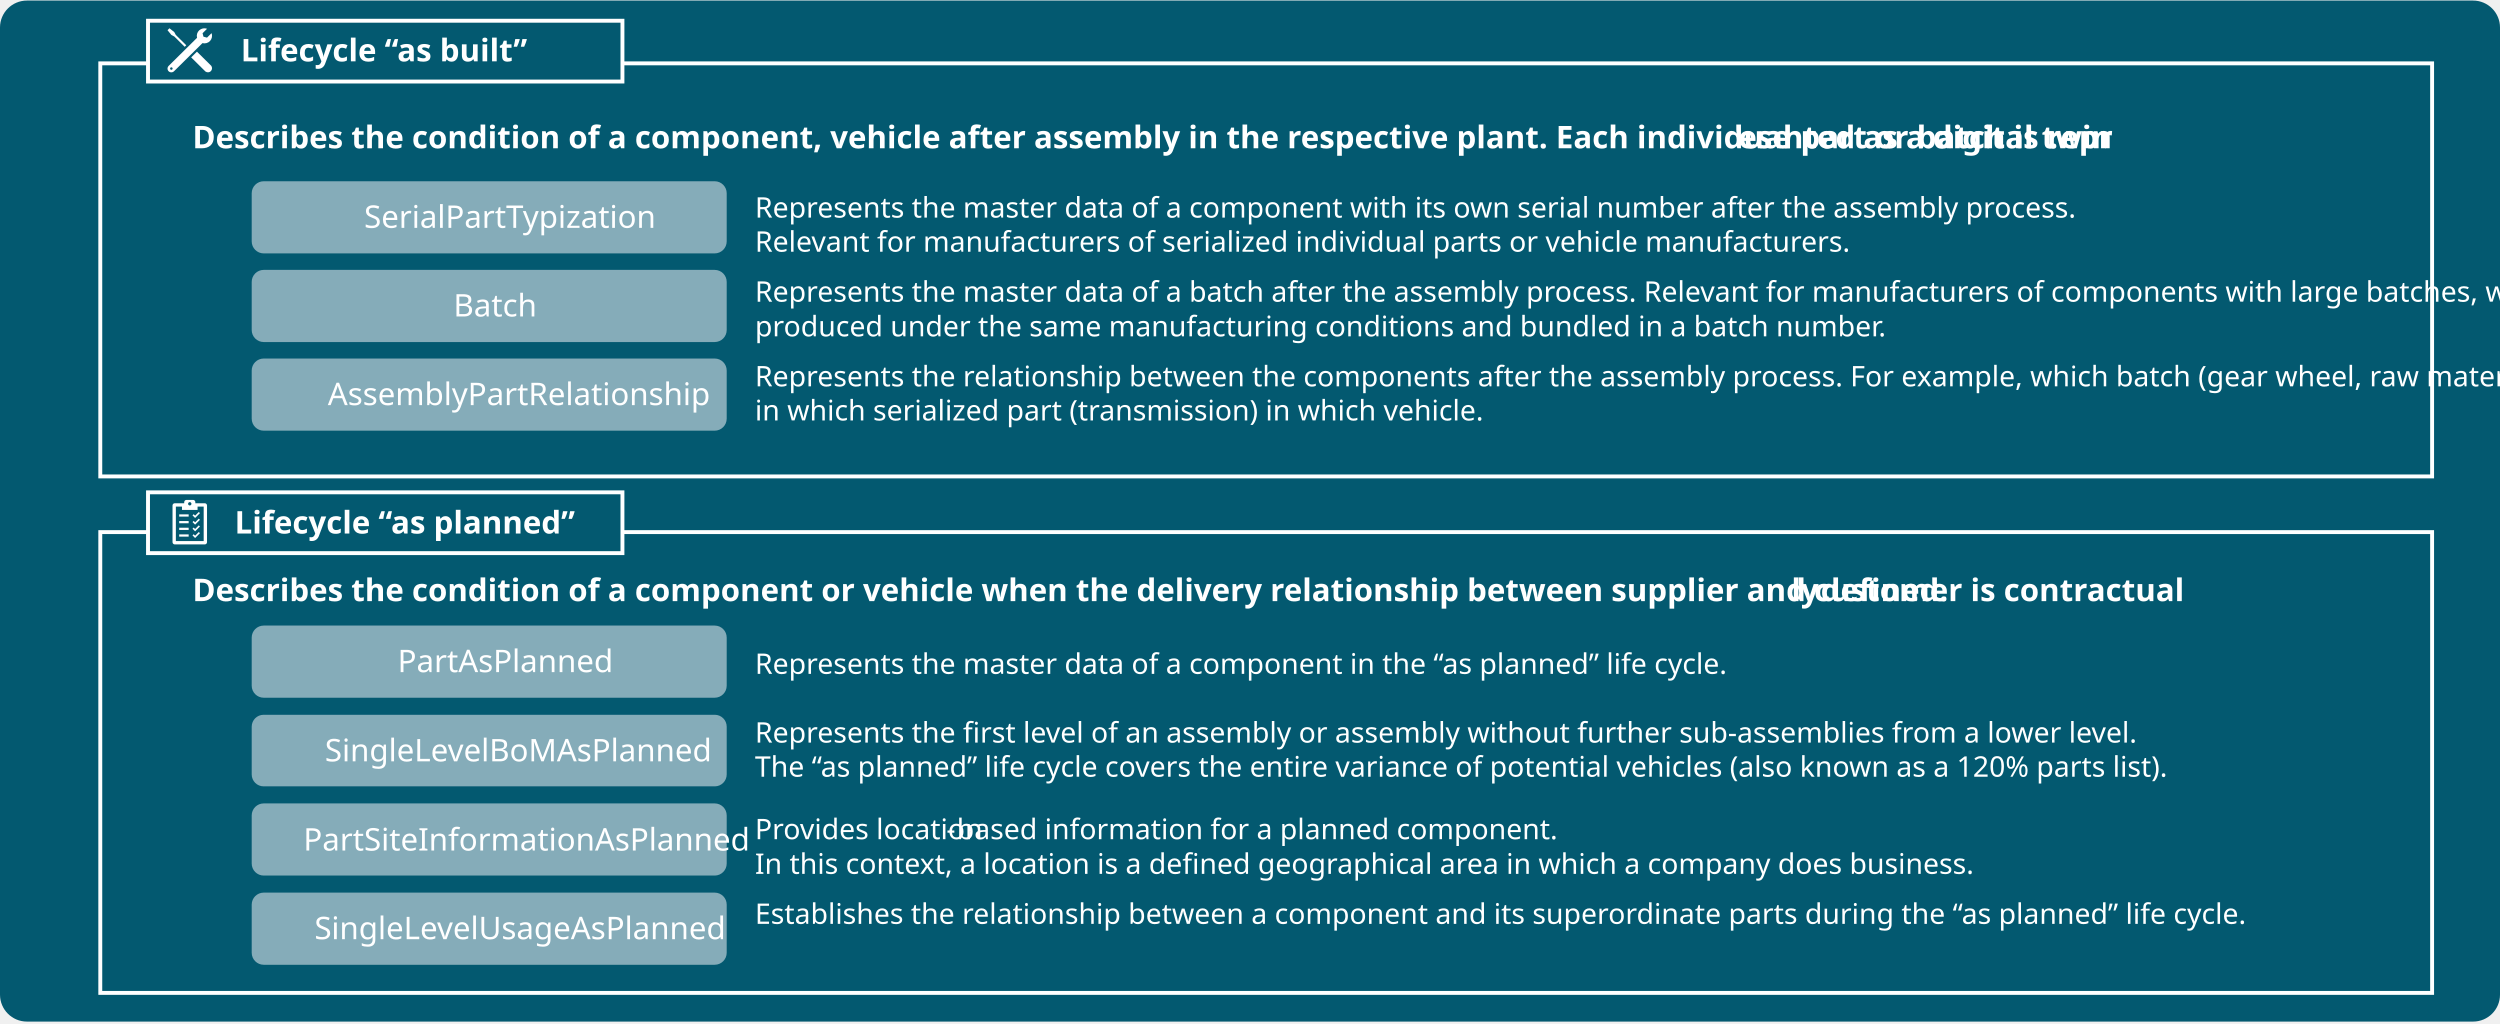
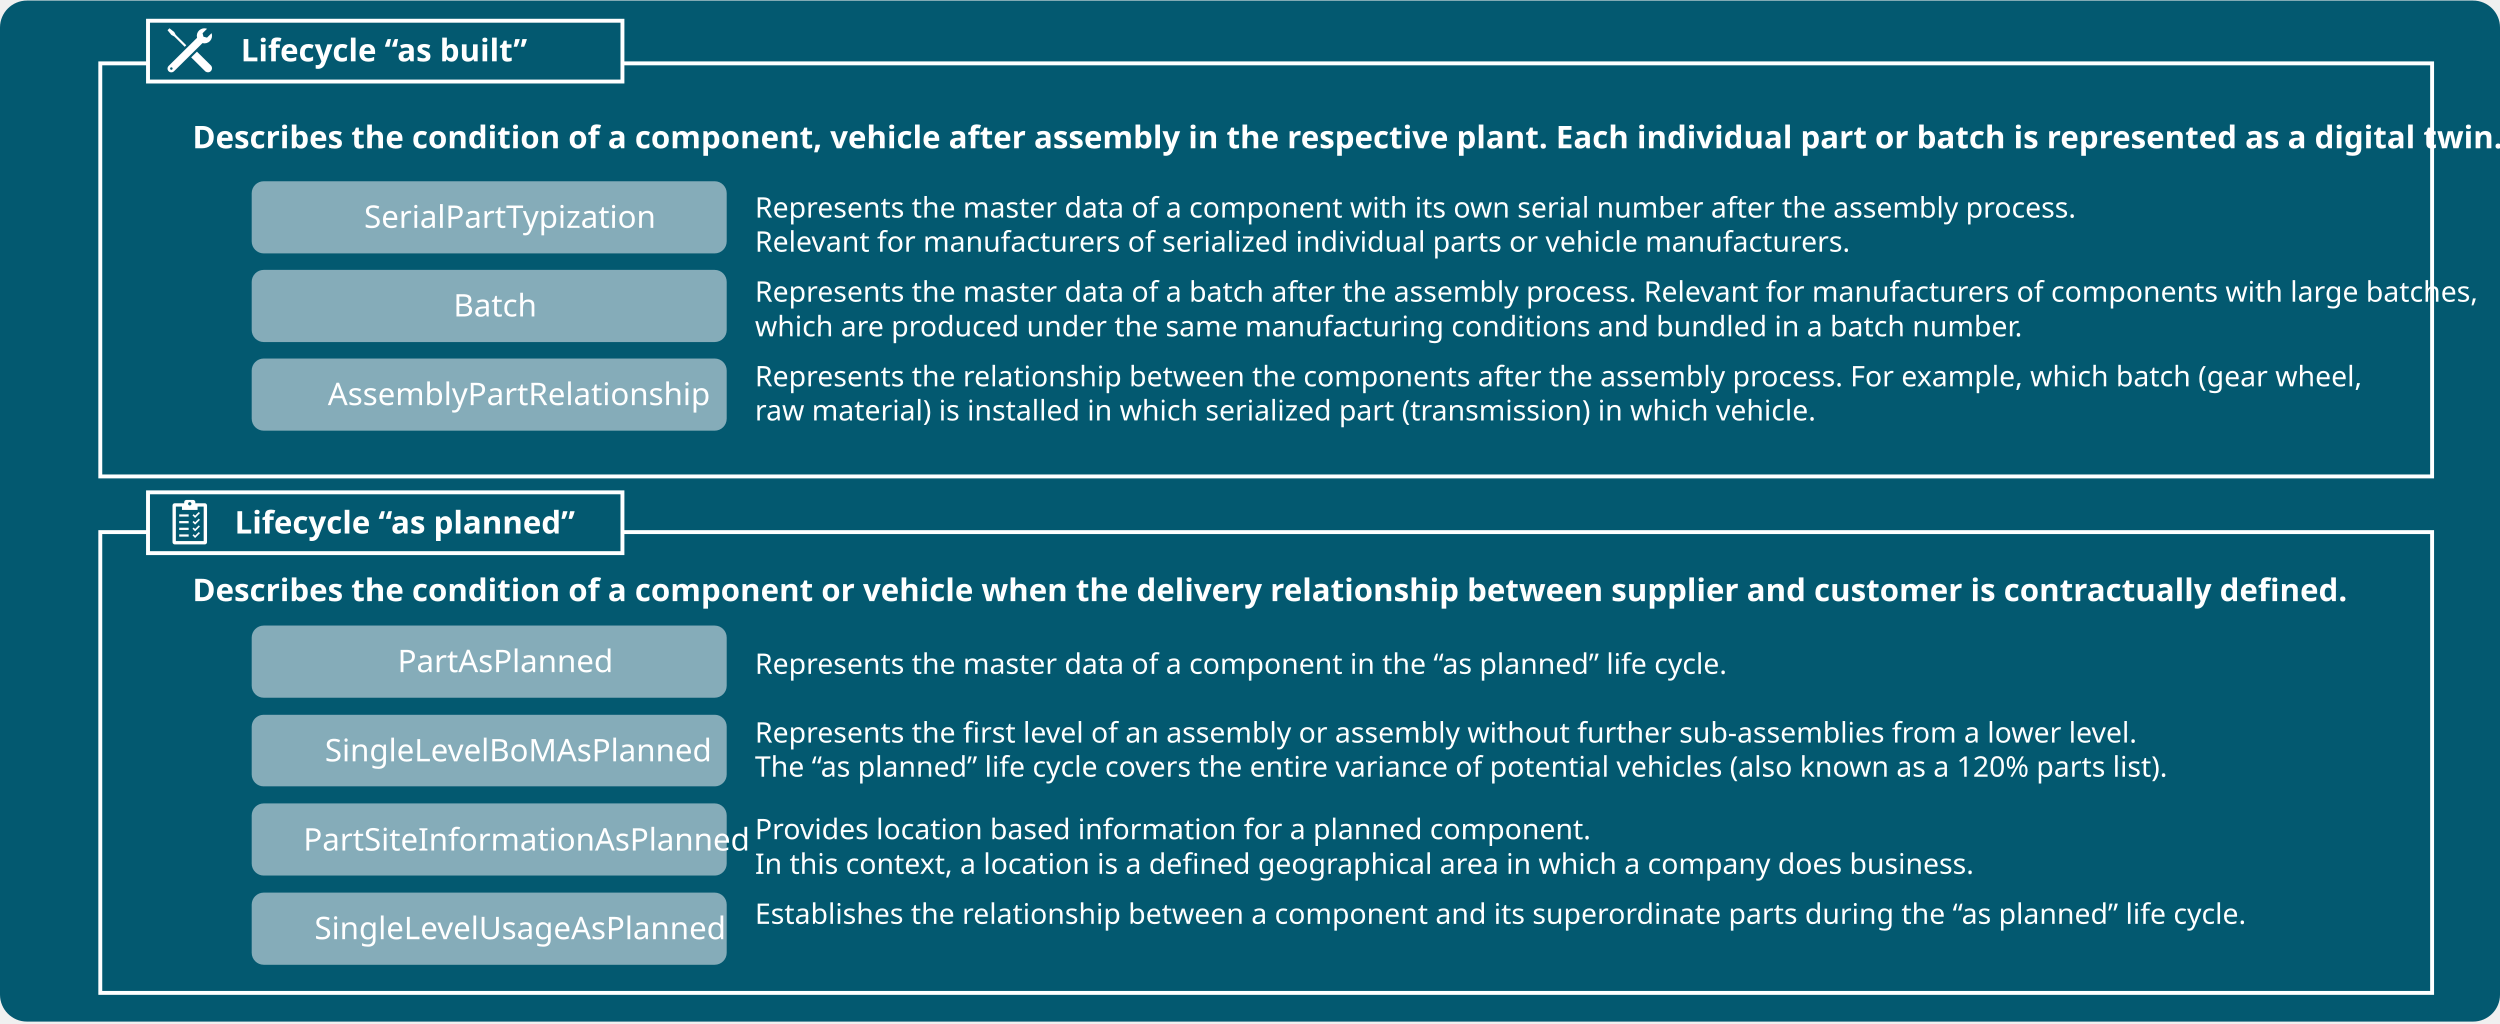
<svg xmlns="http://www.w3.org/2000/svg" width="4400" height="1801" xml:space="preserve" overflow="hidden">
  <g transform="matrix(1 0 0 1 0 -412)">
-     <path d="M0 460.407C-8.75279e-15 434.225 21.225 413 47.407 413L4352.59 413C4378.78 413 4400 434.225 4400 460.407L4400 2162.59C4400 2188.78 4378.78 2210 4352.59 2210L47.407 2210C21.225 2210 0 2188.78 0 2162.59Z" fill="#035970" fill-rule="evenodd" fill-opacity="1" />
-     <text fill="#FFFFFF" fill-opacity="1" font-family="BMWGroupTN Condensed,BMWGroupTN Condensed_MSFontService,sans-serif" font-style="normal" font-variant="normal" font-weight="700" font-stretch="normal" font-size="55" text-anchor="start" direction="ltr" writing-mode="lr-tb" unicode-bidi="normal" text-decoration="none" transform="matrix(1 0 0 1 338.69 673)">Describes the condition of a component, vehicle after assembly in the respective plant. Each individual part or batch is repr</text>
-     <text fill="#FFFFFF" fill-opacity="1" font-family="BMWGroupTN Condensed,BMWGroupTN Condensed_MSFontService,sans-serif" font-style="normal" font-variant="normal" font-weight="700" font-stretch="normal" font-size="55" text-anchor="start" direction="ltr" writing-mode="lr-tb" unicode-bidi="normal" text-decoration="none" transform="matrix(1 0 0 1 3059.47 673)">ese</text>
-     <text fill="#FFFFFF" fill-opacity="1" font-family="BMWGroupTN Condensed,BMWGroupTN Condensed_MSFontService,sans-serif" font-style="normal" font-variant="normal" font-weight="700" font-stretch="normal" font-size="55" text-anchor="start" direction="ltr" writing-mode="lr-tb" unicode-bidi="normal" text-decoration="none" transform="matrix(1 0 0 1 3137.96 673)">nted as a digital twin</text>
-     <text fill="#FFFFFF" fill-opacity="1" font-family="BMWGroupTN Condensed,BMWGroupTN Condensed_MSFontService,sans-serif" font-style="normal" font-variant="normal" font-weight="700" font-stretch="normal" font-size="55" text-anchor="start" direction="ltr" writing-mode="lr-tb" unicode-bidi="normal" text-decoration="none" transform="matrix(1 0 0 1 3606.61 673)">.</text>
-     <text fill="#FFFFFF" fill-opacity="1" font-family="Symbol,Symbol_MSFontService,sans-serif" font-style="normal" font-variant="normal" font-weight="400" font-stretch="normal" font-size="37" text-anchor="start" direction="ltr" writing-mode="lr-tb" unicode-bidi="normal" text-decoration="none" transform="matrix(1 0 0 1 503.69 795)"></text>
-     <text fill="#FFFFFF" fill-opacity="1" font-family="BMWGroupTN Condensed,BMWGroupTN Condensed_MSFontService,sans-serif" font-style="normal" font-variant="normal" font-weight="400" font-stretch="normal" font-size="50" text-anchor="start" direction="ltr" writing-mode="lr-tb" unicode-bidi="normal" text-decoration="none" transform="matrix(1 0 0 1 1328.69 795)">Represents the master data of a component with its own serial number after the assembly process. </text>
-     <text fill="#FFFFFF" fill-opacity="1" font-family="BMWGroupTN Condensed,BMWGroupTN Condensed_MSFontService,sans-serif" font-style="normal" font-variant="normal" font-weight="400" font-stretch="normal" font-size="50" text-anchor="start" direction="ltr" writing-mode="lr-tb" unicode-bidi="normal" text-decoration="none" transform="matrix(1 0 0 1 1328.69 855)">Relevant for manufacturers of serialized individual parts or vehicle manufacturers.</text>
-     <text fill="#FFFFFF" fill-opacity="1" font-family="Symbol,Symbol_MSFontService,sans-serif" font-style="normal" font-variant="normal" font-weight="400" font-stretch="normal" font-size="50" text-anchor="start" direction="ltr" writing-mode="lr-tb" unicode-bidi="normal" text-decoration="none" transform="matrix(1 0 0 1 503.69 943)"></text>
-     <text fill="#FFFFFF" fill-opacity="1" font-family="BMWGroupTN Condensed,BMWGroupTN Condensed_MSFontService,sans-serif" font-style="normal" font-variant="normal" font-weight="400" font-stretch="normal" font-size="50" text-anchor="start" direction="ltr" writing-mode="lr-tb" unicode-bidi="normal" text-decoration="none" transform="matrix(1 0 0 1 1328.69 943)">Represents the master data of a batch after the assembly process. Relevant for manufacturers of components with large batches, which are </text>
-     <text fill="#FFFFFF" fill-opacity="1" font-family="BMWGroupTN Condensed,BMWGroupTN Condensed_MSFontService,sans-serif" font-style="normal" font-variant="normal" font-weight="400" font-stretch="normal" font-size="50" text-anchor="start" direction="ltr" writing-mode="lr-tb" unicode-bidi="normal" text-decoration="none" transform="matrix(1 0 0 1 1328.69 1004)">produced under the same manufacturing conditions and bundled in a batch number.</text>
-     <text fill="#FFFFFF" fill-opacity="1" font-family="Symbol,Symbol_MSFontService,sans-serif" font-style="normal" font-variant="normal" font-weight="400" font-stretch="normal" font-size="50" text-anchor="start" direction="ltr" writing-mode="lr-tb" unicode-bidi="normal" text-decoration="none" transform="matrix(1 0 0 1 503.69 1092)"></text>
-     <text fill="#FFFFFF" fill-opacity="1" font-family="BMWGroupTN Condensed,BMWGroupTN Condensed_MSFontService,sans-serif" font-style="normal" font-variant="normal" font-weight="400" font-stretch="normal" font-size="50" text-anchor="start" direction="ltr" writing-mode="lr-tb" unicode-bidi="normal" text-decoration="none" transform="matrix(1 0 0 1 1328.69 1092)">Represents the relationship between the components after the assembly process. For example, which batch (gear wheel, raw material) is installed </text>
-     <text fill="#FFFFFF" fill-opacity="1" font-family="BMWGroupTN Condensed,BMWGroupTN Condensed_MSFontService,sans-serif" font-style="normal" font-variant="normal" font-weight="400" font-stretch="normal" font-size="50" text-anchor="start" direction="ltr" writing-mode="lr-tb" unicode-bidi="normal" text-decoration="none" transform="matrix(1 0 0 1 1328.69 1152)">in which serialized part (transmission) in which vehicle.</text>
-     <text fill="#FFFFFF" fill-opacity="1" font-family="BMWGroupTN Condensed,BMWGroupTN Condensed_MSFontService,sans-serif" font-style="normal" font-variant="normal" font-weight="700" font-stretch="normal" font-size="55" text-anchor="start" direction="ltr" writing-mode="lr-tb" unicode-bidi="normal" text-decoration="none" transform="matrix(1 0 0 1 338.69 1470)">Describes the condition of a component or vehicle when the delivery relationship between supplier and customer is contractual</text>
-     <text fill="#FFFFFF" fill-opacity="1" font-family="BMWGroupTN Condensed,BMWGroupTN Condensed_MSFontService,sans-serif" font-style="normal" font-variant="normal" font-weight="700" font-stretch="normal" font-size="55" text-anchor="start" direction="ltr" writing-mode="lr-tb" unicode-bidi="normal" text-decoration="none" transform="matrix(1 0 0 1 3152.86 1470)">ly </text>
-     <text fill="#FFFFFF" fill-opacity="1" font-family="BMWGroupTN Condensed,BMWGroupTN Condensed_MSFontService,sans-serif" font-style="normal" font-variant="normal" font-weight="700" font-stretch="normal" font-size="55" text-anchor="start" direction="ltr" writing-mode="lr-tb" unicode-bidi="normal" text-decoration="none" transform="matrix(1 0 0 1 3204.42 1470)">defined.</text>
-     <text fill="#FFFFFF" fill-opacity="1" font-family="Symbol,Symbol_MSFontService,sans-serif" font-style="normal" font-variant="normal" font-weight="400" font-stretch="normal" font-size="50" text-anchor="start" direction="ltr" writing-mode="lr-tb" unicode-bidi="normal" text-decoration="none" transform="matrix(1 0 0 1 503.69 1598)"></text>
-     <text fill="#FFFFFF" fill-opacity="1" font-family="BMWGroupTN Condensed,BMWGroupTN Condensed_MSFontService,sans-serif" font-style="normal" font-variant="normal" font-weight="400" font-stretch="normal" font-size="50" text-anchor="start" direction="ltr" writing-mode="lr-tb" unicode-bidi="normal" text-decoration="none" transform="matrix(1 0 0 1 1328.69 1598)">Represents the master data of a component in the “as planned” life cycle.</text>
-     <text fill="#FFFFFF" fill-opacity="1" font-family="Symbol,Symbol_MSFontService,sans-serif" font-style="normal" font-variant="normal" font-weight="400" font-stretch="normal" font-size="50" text-anchor="start" direction="ltr" writing-mode="lr-tb" unicode-bidi="normal" text-decoration="none" transform="matrix(1 0 0 1 503.69 1719)"></text>
-     <text fill="#FFFFFF" fill-opacity="1" font-family="BMWGroupTN Condensed,BMWGroupTN Condensed_MSFontService,sans-serif" font-style="normal" font-variant="normal" font-weight="400" font-stretch="normal" font-size="50" text-anchor="start" direction="ltr" writing-mode="lr-tb" unicode-bidi="normal" text-decoration="none" transform="matrix(1 0 0 1 1328.69 1719)">Represents the first level of an assembly or assembly without further sub-assemblies from a lower level. </text>
-     <text fill="#FFFFFF" fill-opacity="1" font-family="BMWGroupTN Condensed,BMWGroupTN Condensed_MSFontService,sans-serif" font-style="normal" font-variant="normal" font-weight="400" font-stretch="normal" font-size="50" text-anchor="start" direction="ltr" writing-mode="lr-tb" unicode-bidi="normal" text-decoration="none" transform="matrix(1 0 0 1 1328.69 1779)">The “as planned” life cycle covers the entire variance of potential vehicles (also known as a 120% parts list).</text>
-     <text fill="#FFFFFF" fill-opacity="1" font-family="Symbol,Symbol_MSFontService,sans-serif" font-style="normal" font-variant="normal" font-weight="400" font-stretch="normal" font-size="50" text-anchor="start" direction="ltr" writing-mode="lr-tb" unicode-bidi="normal" text-decoration="none" transform="matrix(1 0 0 1 503.69 1889)"></text>
-     <text fill="#FFFFFF" fill-opacity="1" font-family="BMWGroupTN Condensed,BMWGroupTN Condensed_MSFontService,sans-serif" font-style="normal" font-variant="normal" font-weight="400" font-stretch="normal" font-size="50" text-anchor="start" direction="ltr" writing-mode="lr-tb" unicode-bidi="normal" text-decoration="none" transform="matrix(1 0 0 1 1328.69 1889)">Provides location</text>
-     <text fill="#FFFFFF" fill-opacity="1" font-family="BMWGroupTN Condensed,BMWGroupTN Condensed_MSFontService,sans-serif" font-style="normal" font-variant="normal" font-weight="400" font-stretch="normal" font-size="50" text-anchor="start" direction="ltr" writing-mode="lr-tb" unicode-bidi="normal" text-decoration="none" transform="matrix(1 0 0 1 1665.56 1889)">-</text>
-     <text fill="#FFFFFF" fill-opacity="1" font-family="BMWGroupTN Condensed,BMWGroupTN Condensed_MSFontService,sans-serif" font-style="normal" font-variant="normal" font-weight="400" font-stretch="normal" font-size="50" text-anchor="start" direction="ltr" writing-mode="lr-tb" unicode-bidi="normal" text-decoration="none" transform="matrix(1 0 0 1 1683.9 1889)">based information for a planned component. </text>
-     <text fill="#FFFFFF" fill-opacity="1" font-family="BMWGroupTN Condensed,BMWGroupTN Condensed_MSFontService,sans-serif" font-style="normal" font-variant="normal" font-weight="400" font-stretch="normal" font-size="50" text-anchor="start" direction="ltr" writing-mode="lr-tb" unicode-bidi="normal" text-decoration="none" transform="matrix(1 0 0 1 1328.69 1950)">In this context, a location is a defined geographical area in which a company does business.</text>
-     <text fill="#FFFFFF" fill-opacity="1" font-family="Symbol,Symbol_MSFontService,sans-serif" font-style="normal" font-variant="normal" font-weight="400" font-stretch="normal" font-size="50" text-anchor="start" direction="ltr" writing-mode="lr-tb" unicode-bidi="normal" text-decoration="none" transform="matrix(1 0 0 1 503.69 2038)"></text>
-     <text fill="#FFFFFF" fill-opacity="1" font-family="BMWGroupTN Condensed,BMWGroupTN Condensed_MSFontService,sans-serif" font-style="normal" font-variant="normal" font-weight="400" font-stretch="normal" font-size="50" text-anchor="start" direction="ltr" writing-mode="lr-tb" unicode-bidi="normal" text-decoration="none" transform="matrix(1 0 0 1 1328.69 2038)">Establishes the relationship between a component and its superordinate parts during the “as planned” life cycle.</text>
-     <path d="M443 752.167C443 740.477 452.477 731 464.167 731L1257.83 731C1269.52 731 1279 740.477 1279 752.167L1279 836.834C1279 848.524 1269.52 858.001 1257.83 858.001L464.167 858.001C452.477 858.001 443 848.524 443 836.834Z" fill="#85ACB9" fill-rule="evenodd" fill-opacity="1" />
-     <text fill="#FFFFFF" fill-opacity="1" font-family="BMWGroupTN Condensed,BMWGroupTN Condensed_MSFontService,sans-serif" font-style="normal" font-variant="normal" font-weight="400" font-stretch="normal" font-size="55" text-anchor="start" direction="ltr" writing-mode="lr-tb" unicode-bidi="normal" text-decoration="none" transform="matrix(1 0 0 1 640.804 813)">SerialPartTypization</text>
-     <path d="M443 908.167C443 896.477 452.477 887 464.167 887L1257.83 887C1269.52 887 1279 896.477 1279 908.167L1279 992.833C1279 1004.52 1269.52 1014 1257.83 1014L464.167 1014C452.477 1014 443 1004.52 443 992.833Z" fill="#85ACB9" fill-rule="evenodd" fill-opacity="1" />
-     <text fill="#FFFFFF" fill-opacity="1" font-family="BMWGroupTN Condensed,BMWGroupTN Condensed_MSFontService,sans-serif" font-style="normal" font-variant="normal" font-weight="400" font-stretch="normal" font-size="55" text-anchor="start" direction="ltr" writing-mode="lr-tb" unicode-bidi="normal" text-decoration="none" transform="matrix(1 0 0 1 798.07 969)">Batch</text>
-     <path d="M443 1064.17C443 1052.48 452.477 1043 464.167 1043L1257.83 1043C1269.52 1043 1279 1052.48 1279 1064.17L1279 1148.83C1279 1160.52 1269.52 1170 1257.83 1170L464.167 1170C452.477 1170 443 1160.52 443 1148.83Z" fill="#85ACB9" fill-rule="evenodd" fill-opacity="1" />
-     <text fill="#FFFFFF" fill-opacity="1" font-family="BMWGroupTN Condensed,BMWGroupTN Condensed_MSFontService,sans-serif" font-style="normal" font-variant="normal" font-weight="400" font-stretch="normal" font-size="55" text-anchor="start" direction="ltr" writing-mode="lr-tb" unicode-bidi="normal" text-decoration="none" transform="matrix(1 0 0 1 576.924 1125)">AssemblyPartRelationship</text>
-     <path d="M443 1534.17C443 1522.48 452.477 1513 464.167 1513L1257.83 1513C1269.52 1513 1279 1522.48 1279 1534.17L1279 1618.83C1279 1630.52 1269.52 1640 1257.83 1640L464.167 1640C452.477 1640 443 1630.52 443 1618.83Z" fill="#85ACB9" fill-rule="evenodd" fill-opacity="1" />
-     <text fill="#FFFFFF" fill-opacity="1" font-family="BMWGroupTN Condensed,BMWGroupTN Condensed_MSFontService,sans-serif" font-style="normal" font-variant="normal" font-weight="400" font-stretch="normal" font-size="55" text-anchor="start" direction="ltr" writing-mode="lr-tb" unicode-bidi="normal" text-decoration="none" transform="matrix(1 0 0 1 699.815 1595)">PartAsPlanned</text>
-     <path d="M443 1691C443 1679.4 452.402 1670 464.001 1670L1258 1670C1269.6 1670 1279 1679.4 1279 1691L1279 1775C1279 1786.6 1269.6 1796 1258 1796L464.001 1796C452.402 1796 443 1786.6 443 1775Z" fill="#85ACB9" fill-rule="evenodd" fill-opacity="1" />
-     <text fill="#FFFFFF" fill-opacity="1" font-family="BMWGroupTN Condensed,BMWGroupTN Condensed_MSFontService,sans-serif" font-style="normal" font-variant="normal" font-weight="400" font-stretch="normal" font-size="55" text-anchor="start" direction="ltr" writing-mode="lr-tb" unicode-bidi="normal" text-decoration="none" transform="matrix(1 0 0 1 571.768 1752)">SingleLevelBoMAsPlanned</text>
-     <path d="M443 1847.17C443 1835.48 452.477 1826 464.167 1826L1257.83 1826C1269.52 1826 1279 1835.48 1279 1847.17L1279 1931.83C1279 1943.52 1269.52 1953 1257.83 1953L464.167 1953C452.477 1953 443 1943.52 443 1931.83Z" fill="#85ACB9" fill-rule="evenodd" fill-opacity="1" />
-     <text fill="#FFFFFF" fill-opacity="1" font-family="BMWGroupTN Condensed,BMWGroupTN Condensed_MSFontService,sans-serif" font-style="normal" font-variant="normal" font-weight="400" font-stretch="normal" font-size="55" text-anchor="start" direction="ltr" writing-mode="lr-tb" unicode-bidi="normal" text-decoration="none" transform="matrix(1 0 0 1 533.955 1909)">PartSiteInformationAsPlanned</text>
-     <path d="M443 2004.17C443 1992.48 452.477 1983 464.167 1983L1257.83 1983C1269.52 1983 1279 1992.48 1279 2004.17L1279 2088.83C1279 2100.52 1269.52 2110 1257.83 2110L464.167 2110C452.477 2110 443 2100.52 443 2088.83Z" fill="#85ACB9" fill-rule="evenodd" fill-opacity="1" />
-     <text fill="#FFFFFF" fill-opacity="1" font-family="BMWGroupTN Condensed,BMWGroupTN Condensed_MSFontService,sans-serif" font-style="normal" font-variant="normal" font-weight="400" font-stretch="normal" font-size="55" text-anchor="start" direction="ltr" writing-mode="lr-tb" unicode-bidi="normal" text-decoration="none" transform="matrix(1 0 0 1 553.435 2065)">S</text>
-     <text fill="#FFFFFF" fill-opacity="1" font-family="BMWGroupTN Condensed,BMWGroupTN Condensed_MSFontService,sans-serif" font-style="normal" font-variant="normal" font-weight="400" font-stretch="normal" font-size="55" text-anchor="start" direction="ltr" writing-mode="lr-tb" unicode-bidi="normal" text-decoration="none" transform="matrix(1 0 0 1 583.226 2065)">ingleLevelUsageAsPlanned</text>
+     <path d="M0 460.407C-8.75279e-15 434.225 21.225 413 47.407 413L4352.59 413C4378.78 413 4400 434.225 4400 460.407L4400 2162.59C4400 2188.78 4378.78 2210 4352.59 2210L47.407 2210C21.225 2210 0 2188.78 0 2162.59Z" fill="#035970" fill-rule="evenodd" />
+     <text fill="#FFFFFF" font-family="sans-serif" font-weight="700" font-size="55" transform="matrix(1 0 0 1 338.69 673)">Describes the condition of a component, vehicle after assembly in the respective plant. Each individual part or batch is represented as a digital twin.</text>
+     <text fill="#FFFFFF" font-family="sans-serif" font-weight="400" font-size="50" transform="matrix(1 0 0 1 1328.69 795)">Represents the master data of a component with its own serial number after the assembly process. </text>
+     <text fill="#FFFFFF" font-family="sans-serif" font-weight="400" font-size="50" transform="matrix(1 0 0 1 1328.69 855)">Relevant for manufacturers of serialized individual parts or vehicle manufacturers.</text>
+     <text fill="#FFFFFF" font-family="sans-serif" font-weight="400" font-size="50" transform="matrix(1 0 0 1 503.69 943)"></text>
+     <text fill="#FFFFFF" font-family="sans-serif" font-weight="400" font-size="50" transform="matrix(1 0 0 1 1328.69 943)">Represents the master data of a batch after the assembly process. Relevant for manufacturers of components with large batches,</text>
+     <text fill="#FFFFFF" font-family="sans-serif" font-weight="400" font-size="50" transform="matrix(1 0 0 1 1328.69 1004)">which are produced under the same manufacturing conditions and bundled in a batch number.</text>
+     <text fill="#FFFFFF" font-family="sans-serif" font-weight="400" font-size="50" transform="matrix(1 0 0 1 1328.69 1092)">Represents the relationship between the components after the assembly process. For example, which batch (gear wheel,</text>
+     <text fill="#FFFFFF" font-family="sans-serif" font-weight="400" font-size="50" transform="matrix(1 0 0 1 1328.69 1152)">raw material) is installed in which serialized part (transmission) in which vehicle.</text>
+     <text fill="#FFFFFF" font-family="sans-serif" font-weight="700" font-size="55" transform="matrix(1 0 0 1 338.69 1470)">Describes the condition of a component or vehicle when the delivery relationship between supplier and customer is contractually defined.</text>
+     <text fill="#FFFFFF" font-family="sans-serif" font-weight="400" font-size="50" transform="matrix(1 0 0 1 503.69 1598)"></text>
+     <text fill="#FFFFFF" font-family="sans-serif" font-weight="400" font-size="50" transform="matrix(1 0 0 1 1328.69 1598)">Represents the master data of a component in the “as planned” life cycle.</text>
+     <text fill="#FFFFFF" font-family="sans-serif" font-weight="400" font-size="50" transform="matrix(1 0 0 1 1328.69 1719)">Represents the first level of an assembly or assembly without further sub-assemblies from a lower level. </text>
+     <text fill="#FFFFFF" font-family="sans-serif" font-weight="400" font-size="50" transform="matrix(1 0 0 1 1328.69 1779)">The “as planned” life cycle covers the entire variance of potential vehicles (also known as a 120% parts list).</text>
+     <text fill="#FFFFFF" font-family="sans-serif" font-weight="400" font-size="50" transform="matrix(1 0 0 1 503.69 1889)"></text>
+     <text fill="#FFFFFF" font-family="sans-serif" font-weight="400" font-size="50" transform="matrix(1 0 0 1 1328.69 1889)">Provides location based information for a planned component. </text>
+     <text fill="#FFFFFF" font-family="sans-serif" font-weight="400" font-size="50" transform="matrix(1 0 0 1 1328.69 1950)">In this context, a location is a defined geographical area in which a company does business.</text>
+     <text fill="#FFFFFF" font-family="sans-serif" font-weight="400" font-size="50" transform="matrix(1 0 0 1 503.69 2038)"></text>
+     <text fill="#FFFFFF" font-family="sans-serif" font-weight="400" font-size="50" transform="matrix(1 0 0 1 1328.69 2038)">Establishes the relationship between a component and its superordinate parts during the “as planned” life cycle.</text>
+     <path d="M443 752.167C443 740.477 452.477 731 464.167 731L1257.83 731C1269.52 731 1279 740.477 1279 752.167L1279 836.834C1279 848.524 1269.52 858.001 1257.83 858.001L464.167 858.001C452.477 858.001 443 848.524 443 836.834Z" fill="#85ACB9" fill-rule="evenodd" />
+     <text fill="#FFFFFF" font-family="sans-serif" font-weight="400" font-size="55" transform="matrix(1 0 0 1 640.804 813)">SerialPartTypization</text>
+     <path d="M443 908.167C443 896.477 452.477 887 464.167 887L1257.83 887C1269.52 887 1279 896.477 1279 908.167L1279 992.833C1279 1004.52 1269.52 1014 1257.83 1014L464.167 1014C452.477 1014 443 1004.52 443 992.833Z" fill="#85ACB9" fill-rule="evenodd" />
+     <text fill="#FFFFFF" font-family="sans-serif" font-weight="400" font-size="55" transform="matrix(1 0 0 1 798.07 969)">Batch</text>
+     <path d="M443 1064.17C443 1052.48 452.477 1043 464.167 1043L1257.83 1043C1269.52 1043 1279 1052.48 1279 1064.17L1279 1148.83C1279 1160.52 1269.52 1170 1257.83 1170L464.167 1170C452.477 1170 443 1160.52 443 1148.83Z" fill="#85ACB9" fill-rule="evenodd" />
+     <text fill="#FFFFFF" font-family="sans-serif" font-weight="400" font-size="55" transform="matrix(1 0 0 1 576.924 1125)">AssemblyPartRelationship</text>
+     <path d="M443 1534.17C443 1522.48 452.477 1513 464.167 1513L1257.83 1513C1269.52 1513 1279 1522.48 1279 1534.17L1279 1618.83C1279 1630.52 1269.52 1640 1257.83 1640L464.167 1640C452.477 1640 443 1630.52 443 1618.83Z" fill="#85ACB9" fill-rule="evenodd" />
+     <text fill="#FFFFFF" font-family="sans-serif" font-weight="400" font-size="55" transform="matrix(1 0 0 1 699.815 1595)">PartAsPlanned</text>
+     <path d="M443 1691C443 1679.4 452.402 1670 464.001 1670L1258 1670C1269.6 1670 1279 1679.4 1279 1691L1279 1775C1279 1786.6 1269.6 1796 1258 1796L464.001 1796C452.402 1796 443 1786.6 443 1775Z" fill="#85ACB9" fill-rule="evenodd" />
+     <text fill="#FFFFFF" font-family="sans-serif" font-weight="400" font-size="55" transform="matrix(1 0 0 1 571.768 1752)">SingleLevelBoMAsPlanned</text>
+     <path d="M443 1847.17C443 1835.48 452.477 1826 464.167 1826L1257.83 1826C1269.52 1826 1279 1835.48 1279 1847.17L1279 1931.83C1279 1943.52 1269.52 1953 1257.83 1953L464.167 1953C452.477 1953 443 1943.52 443 1931.83Z" fill="#85ACB9" fill-rule="evenodd" />
+     <text fill="#FFFFFF" font-family="sans-serif" font-weight="400" font-size="55" transform="matrix(1 0 0 1 533.955 1909)">PartSiteInformationAsPlanned</text>
+     <path d="M443 2004.17C443 1992.48 452.477 1983 464.167 1983L1257.83 1983C1269.52 1983 1279 1992.48 1279 2004.17L1279 2088.83C1279 2100.52 1269.52 2110 1257.83 2110L464.167 2110C452.477 2110 443 2100.52 443 2088.83Z" fill="#85ACB9" fill-rule="evenodd" />
+     <text fill="#FFFFFF" font-family="sans-serif" font-weight="400" font-size="55" transform="matrix(1 0 0 1 553.435 2065)">SingleLevelUsageAsPlanned</text>
    <rect x="176.5" y="523.5" width="4104" height="727" stroke="#FFFFFF" stroke-width="6.875" stroke-linecap="butt" stroke-linejoin="miter" stroke-miterlimit="8" stroke-opacity="1" fill="none" />
-     <rect x="260.5" y="448.5" width="835" height="107" stroke="#FFFFFF" stroke-width="6.875" stroke-linecap="butt" stroke-linejoin="miter" stroke-miterlimit="8" stroke-opacity="1" fill="#035970" fill-opacity="1" />
-     <text fill="#FFFFFF" fill-opacity="1" font-family="BMWGroupTN Condensed,BMWGroupTN Condensed_MSFontService,sans-serif" font-style="normal" font-variant="normal" font-weight="700" font-stretch="normal" font-size="55" text-anchor="start" direction="ltr" writing-mode="lr-tb" unicode-bidi="normal" text-decoration="none" transform="matrix(1 0 0 1 423.81 520)">Lifecycle “as built”</text>
+     <rect x="260.5" y="448.5" width="835" height="107" stroke="#FFFFFF" stroke-width="6.875" stroke-linecap="butt" stroke-linejoin="miter" stroke-miterlimit="8" stroke-opacity="1" fill="#035970" />
+     <text fill="#FFFFFF" font-family="sans-serif" font-weight="700" font-size="55" transform="matrix(1 0 0 1 423.81 520)">Lifecycle “as built”</text>
    <g>
      <g>
        <g>
-           <path d="M15.984 80.212C15.306 80.891 14.434 81.084 13.562 80.697 12.691 80.309 12.206 79.534 12.206 78.662 12.206 77.79 12.787 76.919 13.562 76.628 14.434 76.24 15.306 76.434 15.984 77.112 16.856 77.887 16.856 79.341 15.984 80.212ZM84.378 16.372 76.531 24.219 70.331 22.572 68.781 16.469 76.628 8.622C71.978 6.878 66.747 7.944 63.066 11.238 59.384 14.628 57.931 19.666 59.191 24.509L9.784 73.915C8.041 75.562 7.362 78.081 7.944 80.406 8.525 82.731 10.366 84.572 12.691 85.153 15.016 85.734 17.438 85.056 19.181 83.312L68.587 33.906C73.431 35.166 78.469 33.712 81.859 30.031 85.153 26.35 86.219 21.022 84.378 16.372Z" fill="#FFFFFF" fill-rule="nonzero" fill-opacity="1" transform="matrix(1.01075 0 0 1 287 454)" />
-           <path d="M83.99 73.915 58.997 48.922 48.922 58.997 73.141 83.216 74.012 84.087 74.109 83.99C76.919 86.025 80.794 85.637 83.216 83.216 85.637 80.697 85.928 76.822 83.99 73.915Z" fill="#FFFFFF" fill-rule="nonzero" fill-opacity="1" transform="matrix(1.01075 0 0 1 287 454)" />
-           <path d="M21.894 19.181 21.991 19.084 19.472 14.434 11.141 7.75 7.75 11.141 14.434 19.472 19.084 21.991 19.181 21.894 37.684 40.397 40.397 37.684Z" fill="#FFFFFF" fill-rule="nonzero" fill-opacity="1" transform="matrix(1.01075 0 0 1 287 454)" />
+           <path d="M15.984 80.212C15.306 80.891 14.434 81.084 13.562 80.697 12.691 80.309 12.206 79.534 12.206 78.662 12.206 77.79 12.787 76.919 13.562 76.628 14.434 76.24 15.306 76.434 15.984 77.112 16.856 77.887 16.856 79.341 15.984 80.212ZM84.378 16.372 76.531 24.219 70.331 22.572 68.781 16.469 76.628 8.622C71.978 6.878 66.747 7.944 63.066 11.238 59.384 14.628 57.931 19.666 59.191 24.509L9.784 73.915C8.041 75.562 7.362 78.081 7.944 80.406 8.525 82.731 10.366 84.572 12.691 85.153 15.016 85.734 17.438 85.056 19.181 83.312L68.587 33.906C73.431 35.166 78.469 33.712 81.859 30.031 85.153 26.35 86.219 21.022 84.378 16.372Z" fill="#FFFFFF" fill-rule="nonzero" transform="matrix(1.01075 0 0 1 287 454)" />
+           <path d="M83.99 73.915 58.997 48.922 48.922 58.997 73.141 83.216 74.012 84.087 74.109 83.99C76.919 86.025 80.794 85.637 83.216 83.216 85.637 80.697 85.928 76.822 83.99 73.915Z" fill="#FFFFFF" fill-rule="nonzero" transform="matrix(1.01075 0 0 1 287 454)" />
+           <path d="M21.894 19.181 21.991 19.084 19.472 14.434 11.141 7.75 7.75 11.141 14.434 19.472 19.084 21.991 19.181 21.894 37.684 40.397 40.397 37.684Z" fill="#FFFFFF" fill-rule="nonzero" transform="matrix(1.01075 0 0 1 287 454)" />
        </g>
      </g>
    </g>
    <rect x="176.5" y="1348.5" width="4104" height="811" stroke="#FFFFFF" stroke-width="6.875" stroke-linecap="butt" stroke-linejoin="miter" stroke-miterlimit="8" stroke-opacity="1" fill="none" />
-     <rect x="260.5" y="1278.5" width="835" height="107" stroke="#FFFFFF" stroke-width="6.875" stroke-linecap="butt" stroke-linejoin="miter" stroke-miterlimit="8" stroke-opacity="1" fill="#035970" fill-opacity="1" />
-     <text fill="#FFFFFF" fill-opacity="1" font-family="BMWGroupTN Condensed,BMWGroupTN Condensed_MSFontService,sans-serif" font-style="normal" font-variant="normal" font-weight="700" font-stretch="normal" font-size="55" text-anchor="start" direction="ltr" writing-mode="lr-tb" unicode-bidi="normal" text-decoration="none" transform="matrix(1 0 0 1 412.925 1351)">Lifecycle “as planned”</text>
+     <rect x="260.5" y="1278.5" width="835" height="107" stroke="#FFFFFF" stroke-width="6.875" stroke-linecap="butt" stroke-linejoin="miter" stroke-miterlimit="8" stroke-opacity="1" fill="#035970" />
+     <text fill="#FFFFFF" font-family="sans-serif" font-weight="700" font-size="55" transform="matrix(1 0 0 1 412.925 1351)">Lifecycle “as planned”</text>
    <g>
      <g>
        <g>
-           <path d="M22.521 19.583 33.292 19.583 33.292 25.458 60.708 25.458 60.708 19.583 71.479 19.583 71.479 80.291 22.521 80.291 22.521 19.583ZM47.098 11.75C48.664 11.75 49.937 13.121 49.937 14.688 49.937 16.352 48.664 17.625 47 17.625 45.335 17.625 44.062 16.352 44.062 14.688 44.062 13.023 45.335 11.75 47.098 11.75ZM16.646 17.625 16.646 82.25C16.646 84.404 18.408 86.166 20.562 86.166L73.437 86.166C75.591 86.166 77.354 84.404 77.354 82.25L77.354 17.625C77.354 15.471 75.591 13.708 73.437 13.708L56.792 13.708 56.792 11.75C56.792 9.596 55.029 7.833 52.875 7.833L41.125 7.833C38.971 7.833 37.208 9.596 37.208 11.75L37.208 13.708 20.562 13.708C18.408 13.708 16.646 15.471 16.646 17.625Z" fill="#FFFFFF" fill-rule="nonzero" fill-opacity="1" transform="matrix(1 0 0 1 287 1284)" />
-           <path d="M28.396 33.292 45.042 33.292 45.042 37.208 28.396 37.208Z" fill="#FFFFFF" fill-rule="nonzero" fill-opacity="1" transform="matrix(1 0 0 1 287 1284)" />
-           <path d="M28.396 45.042 45.042 45.042 45.042 48.958 28.396 48.958Z" fill="#FFFFFF" fill-rule="nonzero" fill-opacity="1" transform="matrix(1 0 0 1 287 1284)" />
-           <path d="M28.396 56.792 45.042 56.792 45.042 60.708 28.396 60.708Z" fill="#FFFFFF" fill-rule="nonzero" fill-opacity="1" transform="matrix(1 0 0 1 287 1284)" />
-           <path d="M28.396 68.541 45.042 68.541 45.042 72.458 28.396 72.458Z" fill="#FFFFFF" fill-rule="nonzero" fill-opacity="1" transform="matrix(1 0 0 1 287 1284)" />
-           <path d="M51.798 35.054 53.854 32.998 56.4 35.544 62.862 29.081 64.919 31.137 56.4 39.656Z" fill="#FFFFFF" fill-rule="nonzero" fill-opacity="1" transform="matrix(1 0 0 1 287 1284)" />
-           <path d="M51.798 46.804 53.854 44.748 56.4 47.294 62.862 40.831 64.919 42.887 56.4 51.406Z" fill="#FFFFFF" fill-rule="nonzero" fill-opacity="1" transform="matrix(1 0 0 1 287 1284)" />
-           <path d="M51.798 58.554 53.854 56.498 56.4 59.044 62.862 52.581 64.919 54.637 56.4 63.156Z" fill="#FFFFFF" fill-rule="nonzero" fill-opacity="1" transform="matrix(1 0 0 1 287 1284)" />
-           <path d="M51.798 70.304 53.854 68.248 56.4 70.794 62.862 64.331 64.919 66.387 56.4 74.906Z" fill="#FFFFFF" fill-rule="nonzero" fill-opacity="1" transform="matrix(1 0 0 1 287 1284)" />
+           <path d="M22.521 19.583 33.292 19.583 33.292 25.458 60.708 25.458 60.708 19.583 71.479 19.583 71.479 80.291 22.521 80.291 22.521 19.583ZM47.098 11.75C48.664 11.75 49.937 13.121 49.937 14.688 49.937 16.352 48.664 17.625 47 17.625 45.335 17.625 44.062 16.352 44.062 14.688 44.062 13.023 45.335 11.75 47.098 11.75ZM16.646 17.625 16.646 82.25C16.646 84.404 18.408 86.166 20.562 86.166L73.437 86.166C75.591 86.166 77.354 84.404 77.354 82.25L77.354 17.625C77.354 15.471 75.591 13.708 73.437 13.708L56.792 13.708 56.792 11.75C56.792 9.596 55.029 7.833 52.875 7.833L41.125 7.833C38.971 7.833 37.208 9.596 37.208 11.75L37.208 13.708 20.562 13.708C18.408 13.708 16.646 15.471 16.646 17.625Z" fill="#FFFFFF" fill-rule="nonzero" transform="matrix(1 0 0 1 287 1284)" />
+           <path d="M28.396 33.292 45.042 33.292 45.042 37.208 28.396 37.208Z" fill="#FFFFFF" fill-rule="nonzero" transform="matrix(1 0 0 1 287 1284)" />
+           <path d="M28.396 45.042 45.042 45.042 45.042 48.958 28.396 48.958Z" fill="#FFFFFF" fill-rule="nonzero" transform="matrix(1 0 0 1 287 1284)" />
+           <path d="M28.396 56.792 45.042 56.792 45.042 60.708 28.396 60.708Z" fill="#FFFFFF" fill-rule="nonzero" transform="matrix(1 0 0 1 287 1284)" />
+           <path d="M28.396 68.541 45.042 68.541 45.042 72.458 28.396 72.458Z" fill="#FFFFFF" fill-rule="nonzero" transform="matrix(1 0 0 1 287 1284)" />
+           <path d="M51.798 35.054 53.854 32.998 56.4 35.544 62.862 29.081 64.919 31.137 56.4 39.656Z" fill="#FFFFFF" fill-rule="nonzero" transform="matrix(1 0 0 1 287 1284)" />
+           <path d="M51.798 46.804 53.854 44.748 56.4 47.294 62.862 40.831 64.919 42.887 56.4 51.406Z" fill="#FFFFFF" fill-rule="nonzero" transform="matrix(1 0 0 1 287 1284)" />
+           <path d="M51.798 58.554 53.854 56.498 56.4 59.044 62.862 52.581 64.919 54.637 56.4 63.156Z" fill="#FFFFFF" fill-rule="nonzero" transform="matrix(1 0 0 1 287 1284)" />
+           <path d="M51.798 70.304 53.854 68.248 56.4 70.794 62.862 64.331 64.919 66.387 56.4 74.906Z" fill="#FFFFFF" fill-rule="nonzero" transform="matrix(1 0 0 1 287 1284)" />
        </g>
      </g>
    </g>
  </g>
</svg>
